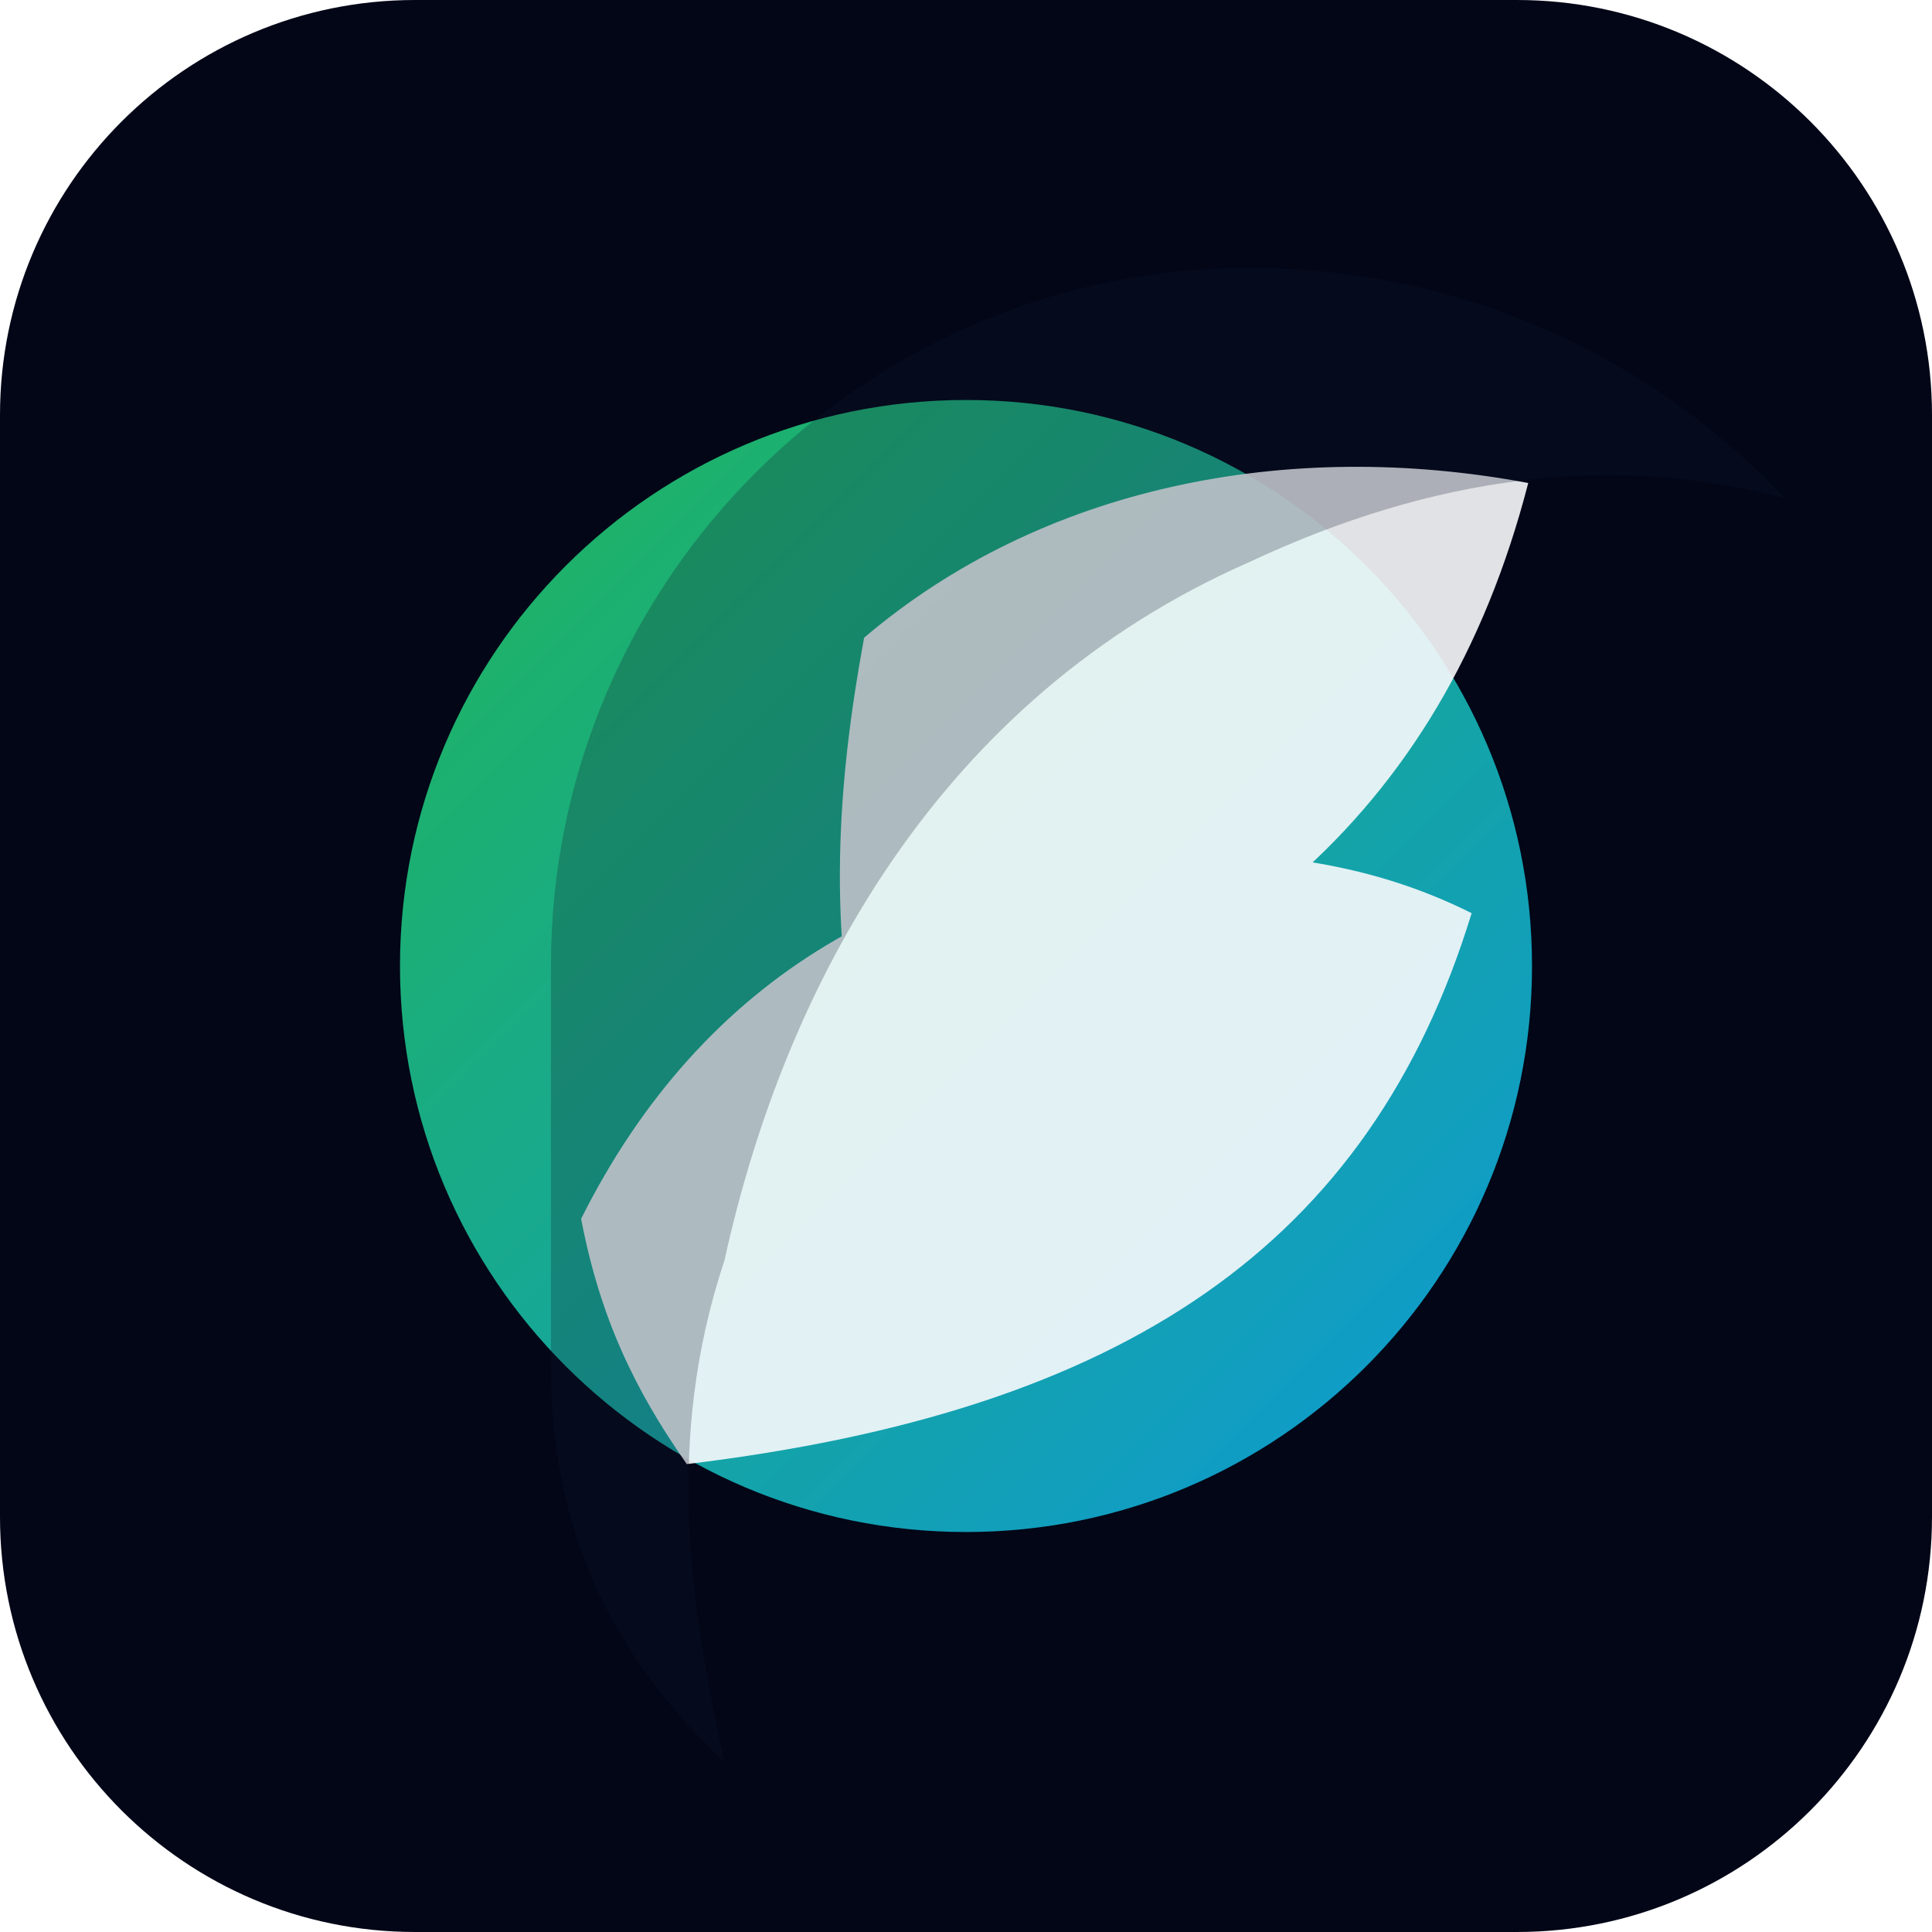
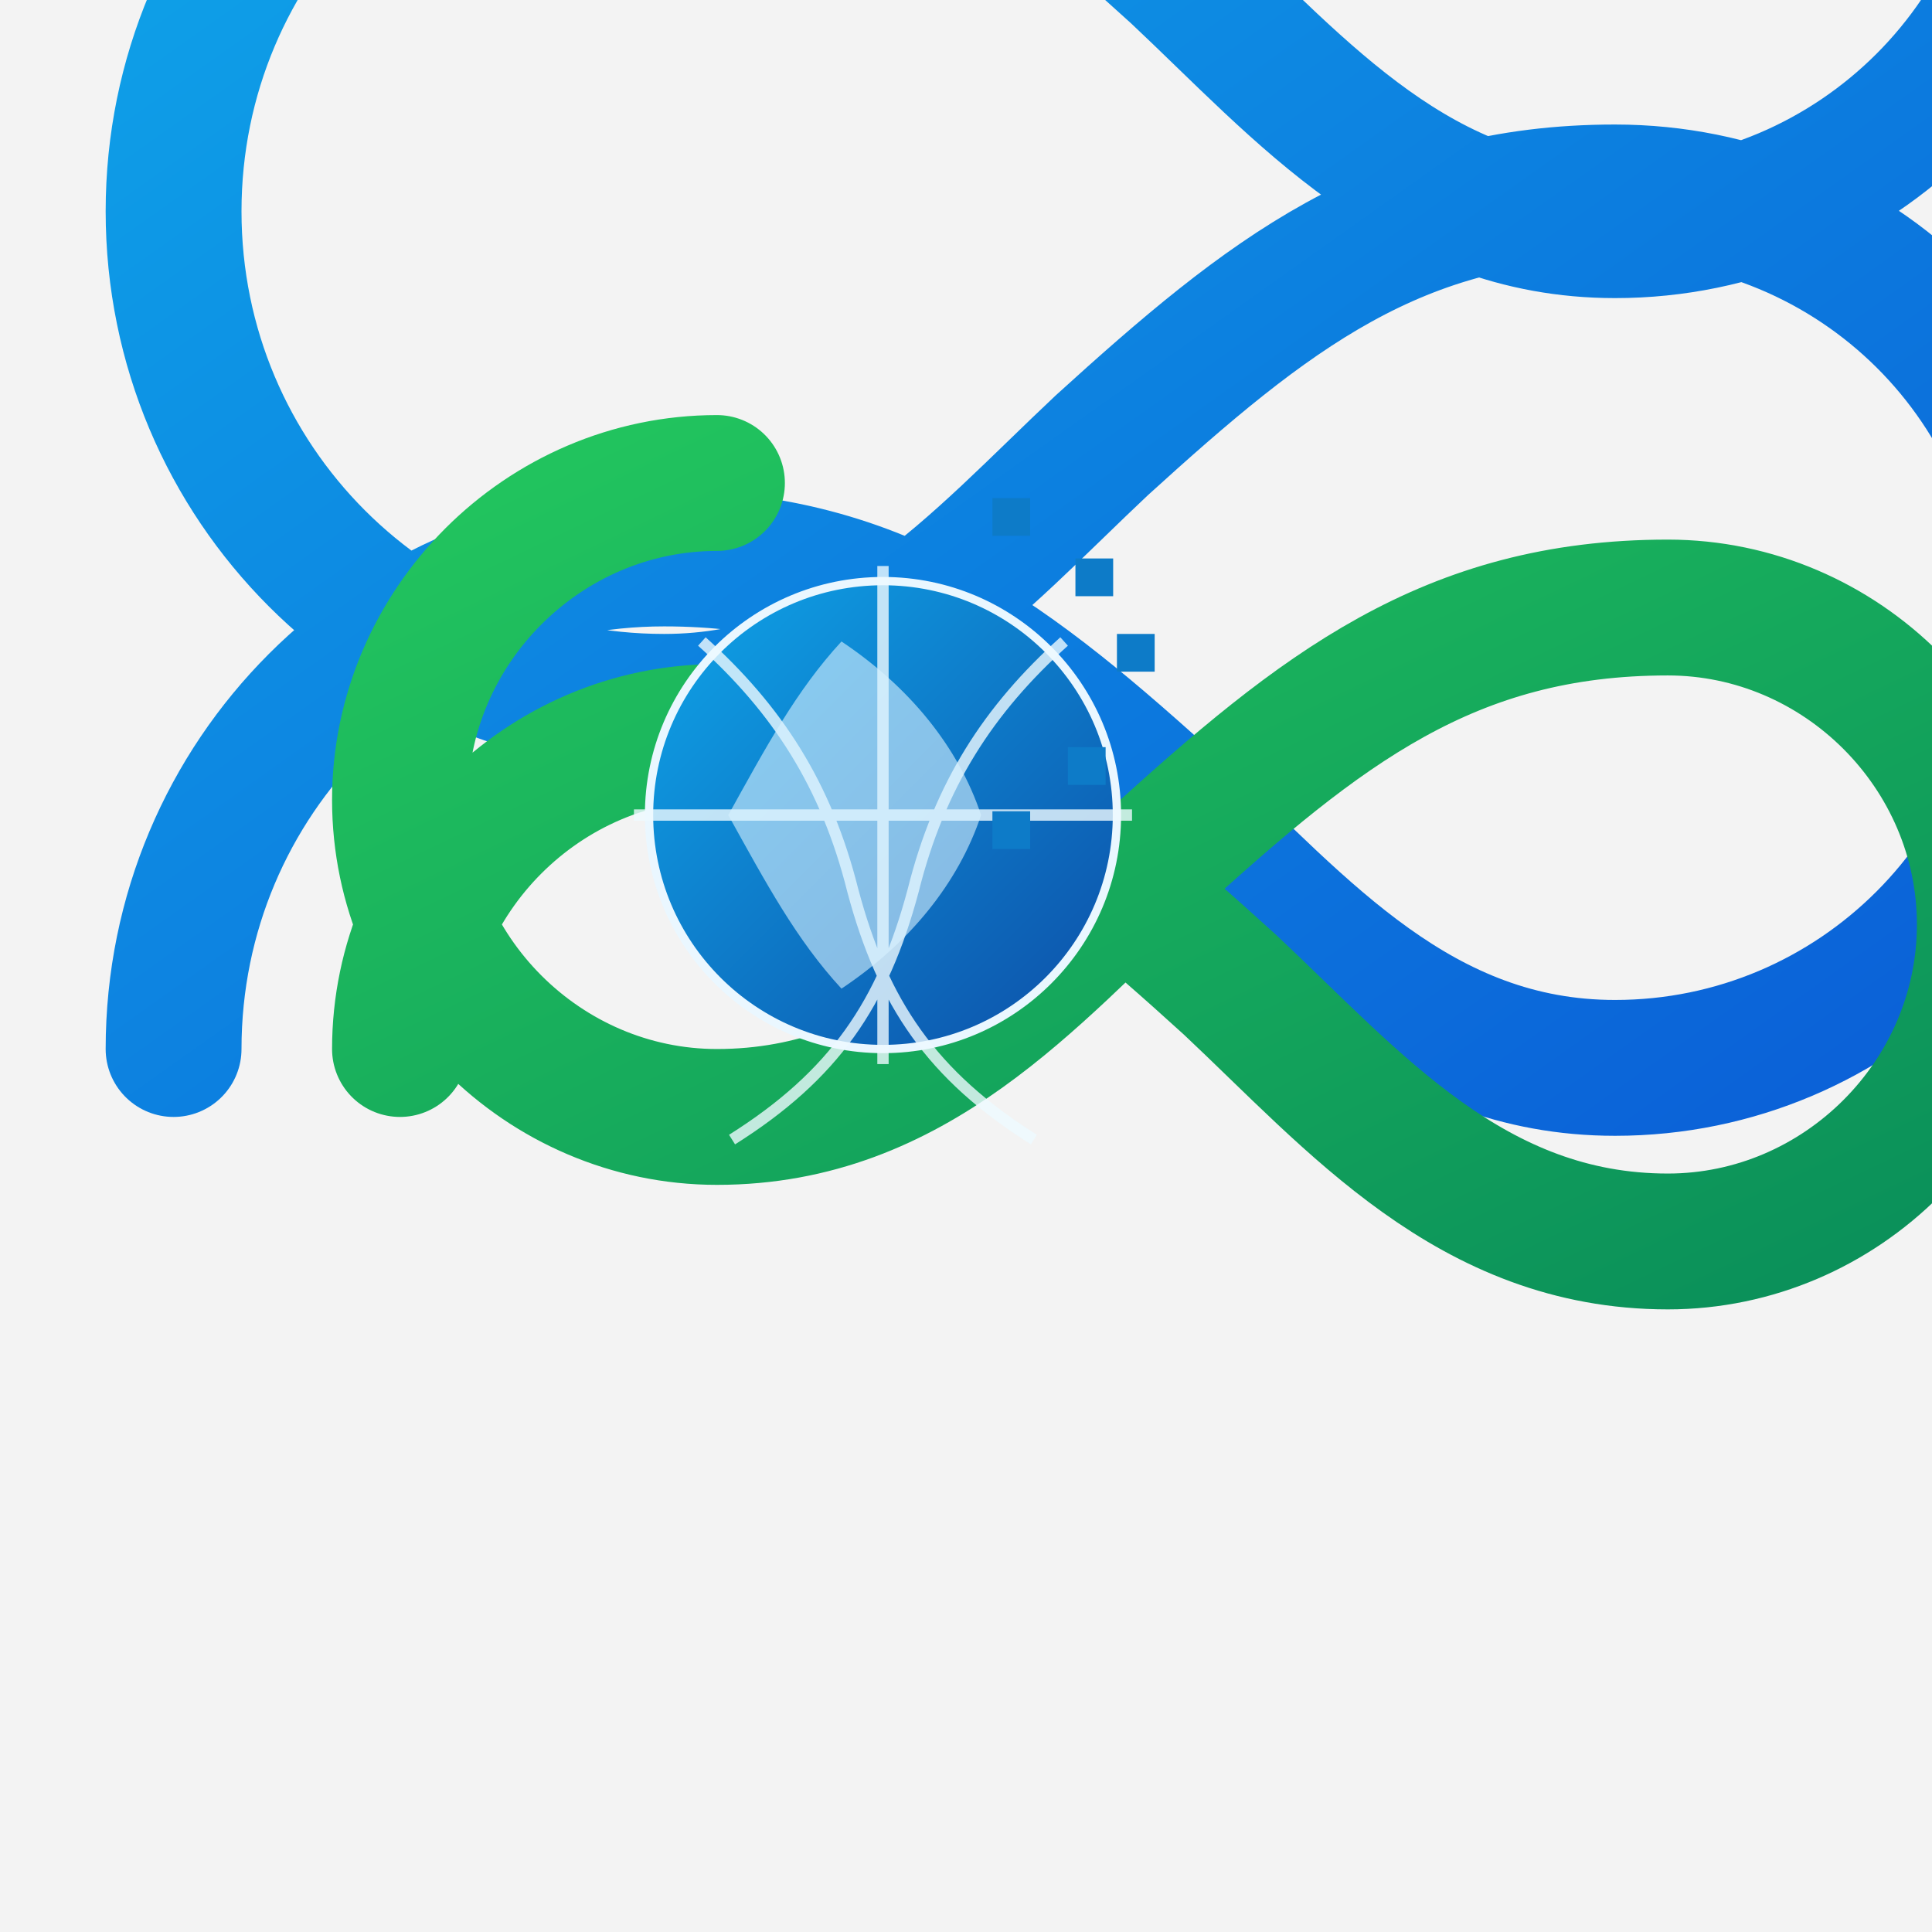
- <svg xmlns="http://www.w3.org/2000/svg" viewBox="0 0 512 512" role="img" aria-label="Infinine Smart Solutions icon">
+ <svg xmlns="http://www.w3.org/2000/svg" viewBox="0 0 512 512" role="img" aria-label="Infinine Smart Solutions app icon">
  <defs>
-     <linearGradient id="g1" x1="0" x2="1" y1="0" y2="1">
+     <linearGradient id="loopBlue" x1="0" x2="1" y1="0" y2="1">
+       <stop offset="0%" stop-color="#0ea5e9" />
+       <stop offset="100%" stop-color="#0b5ed7" />
+     </linearGradient>
+     <linearGradient id="loopGreen" x1="0" x2="1" y1="0" y2="1">
      <stop offset="0%" stop-color="#22c55e" />
-       <stop offset="100%" stop-color="#0ea5e9" />
+       <stop offset="100%" stop-color="#0a8f5a" />
+     </linearGradient>
+     <linearGradient id="globeGrad" x1="0" x2="1" y1="0" y2="1">
+       <stop offset="0%" stop-color="#0ea5e9" />
+       <stop offset="100%" stop-color="#0d4ea7" />
    </linearGradient>
  </defs>
-   <rect width="512" height="512" rx="110" fill="#020617" />
-   <circle cx="256" cy="256" r="150" fill="url(#g1)" opacity="0.92" />
-   <path d="M154 323c32-64 88-97 160-97 30 0 54 5 76 16-27 88-92 132-208 146-14-20-23-39-28-65zm75-154c47-40 112-53 176-41-23 89-83 137-176 160-10-42-7-81 0-119z" fill="#f8fafc" opacity="0.9" />
-   <path d="M146 256c0-102 83-185 185-185 56 0 106 23 142 61-46-12-93-6-142 17-82 36-123 112-139 185-16 48-9 92 0 133-36-34-46-70-46-105z" fill="#0f172a" opacity="0.25" />
+   <rect width="512" height="512" fill="#f3f3f3" />
+   <g transform="translate(18 30)">
+     <path d="M28 248c0-72 58-130 130-130 58 0 92 27 136 67 33 31 64 68 116 68 64 0 116-52 116-116 0-65-52-116-116-116-58 0-92 27-136 67-33 31-64 68-116 68-72 0-130-58-130-130 0-72 58-130 130-130 58 0 92 27 136 67 33 31 64 68 116 68 64 0 116-52 116-116" fill="none" stroke="url(#loopBlue)" stroke-width="36" stroke-linecap="round" stroke-linejoin="round" />
+     <path d="M88 248c0-46 38-84 84-84 58 0 92 27 136 67 33 31 64 68 116 68 46 0 84-38 84-84 0-46-38-84-84-84-58 0-92 27-136 67-33 31-64 68-116 68-46 0-84-38-84-84 0-46 38-84 84-84" fill="none" stroke="url(#loopGreen)" stroke-width="36" stroke-linecap="round" stroke-linejoin="round" />
+     <g transform="translate(150 120)">
+       <circle cx="66" cy="66" r="62" fill="url(#globeGrad)" />
+       <circle cx="66" cy="66" r="62" fill="none" stroke="#eaf7ff" stroke-width="2.2" />
+       <path d="M66 0v132M0 66h132M18 20c20 18 33 38 40 66 8 30 21 49 48 66M114 20c-20 18-33 38-40 66-8 30-21 49-48 66" fill="none" stroke="#edfaff" stroke-width="3" opacity="0.8" />
+       <path d="M25 66c10-18 18-33 30-46 18 12 31 28 37 46-6 18-19 34-37 46-12-13-20-28-30-46z" fill="#d8f1ff" opacity="0.6" />
+       <g fill="#0d7bc8">
+         <rect x="95" y="-18" width="10" height="10" />
+         <rect x="117" y="-2" width="10" height="10" />
+         <rect x="128" y="18" width="10" height="10" />
+         <rect x="115" y="48" width="10" height="10" />
+         <rect x="95" y="65" width="10" height="10" />
+       </g>
+     </g>
+   </g>
</svg>
